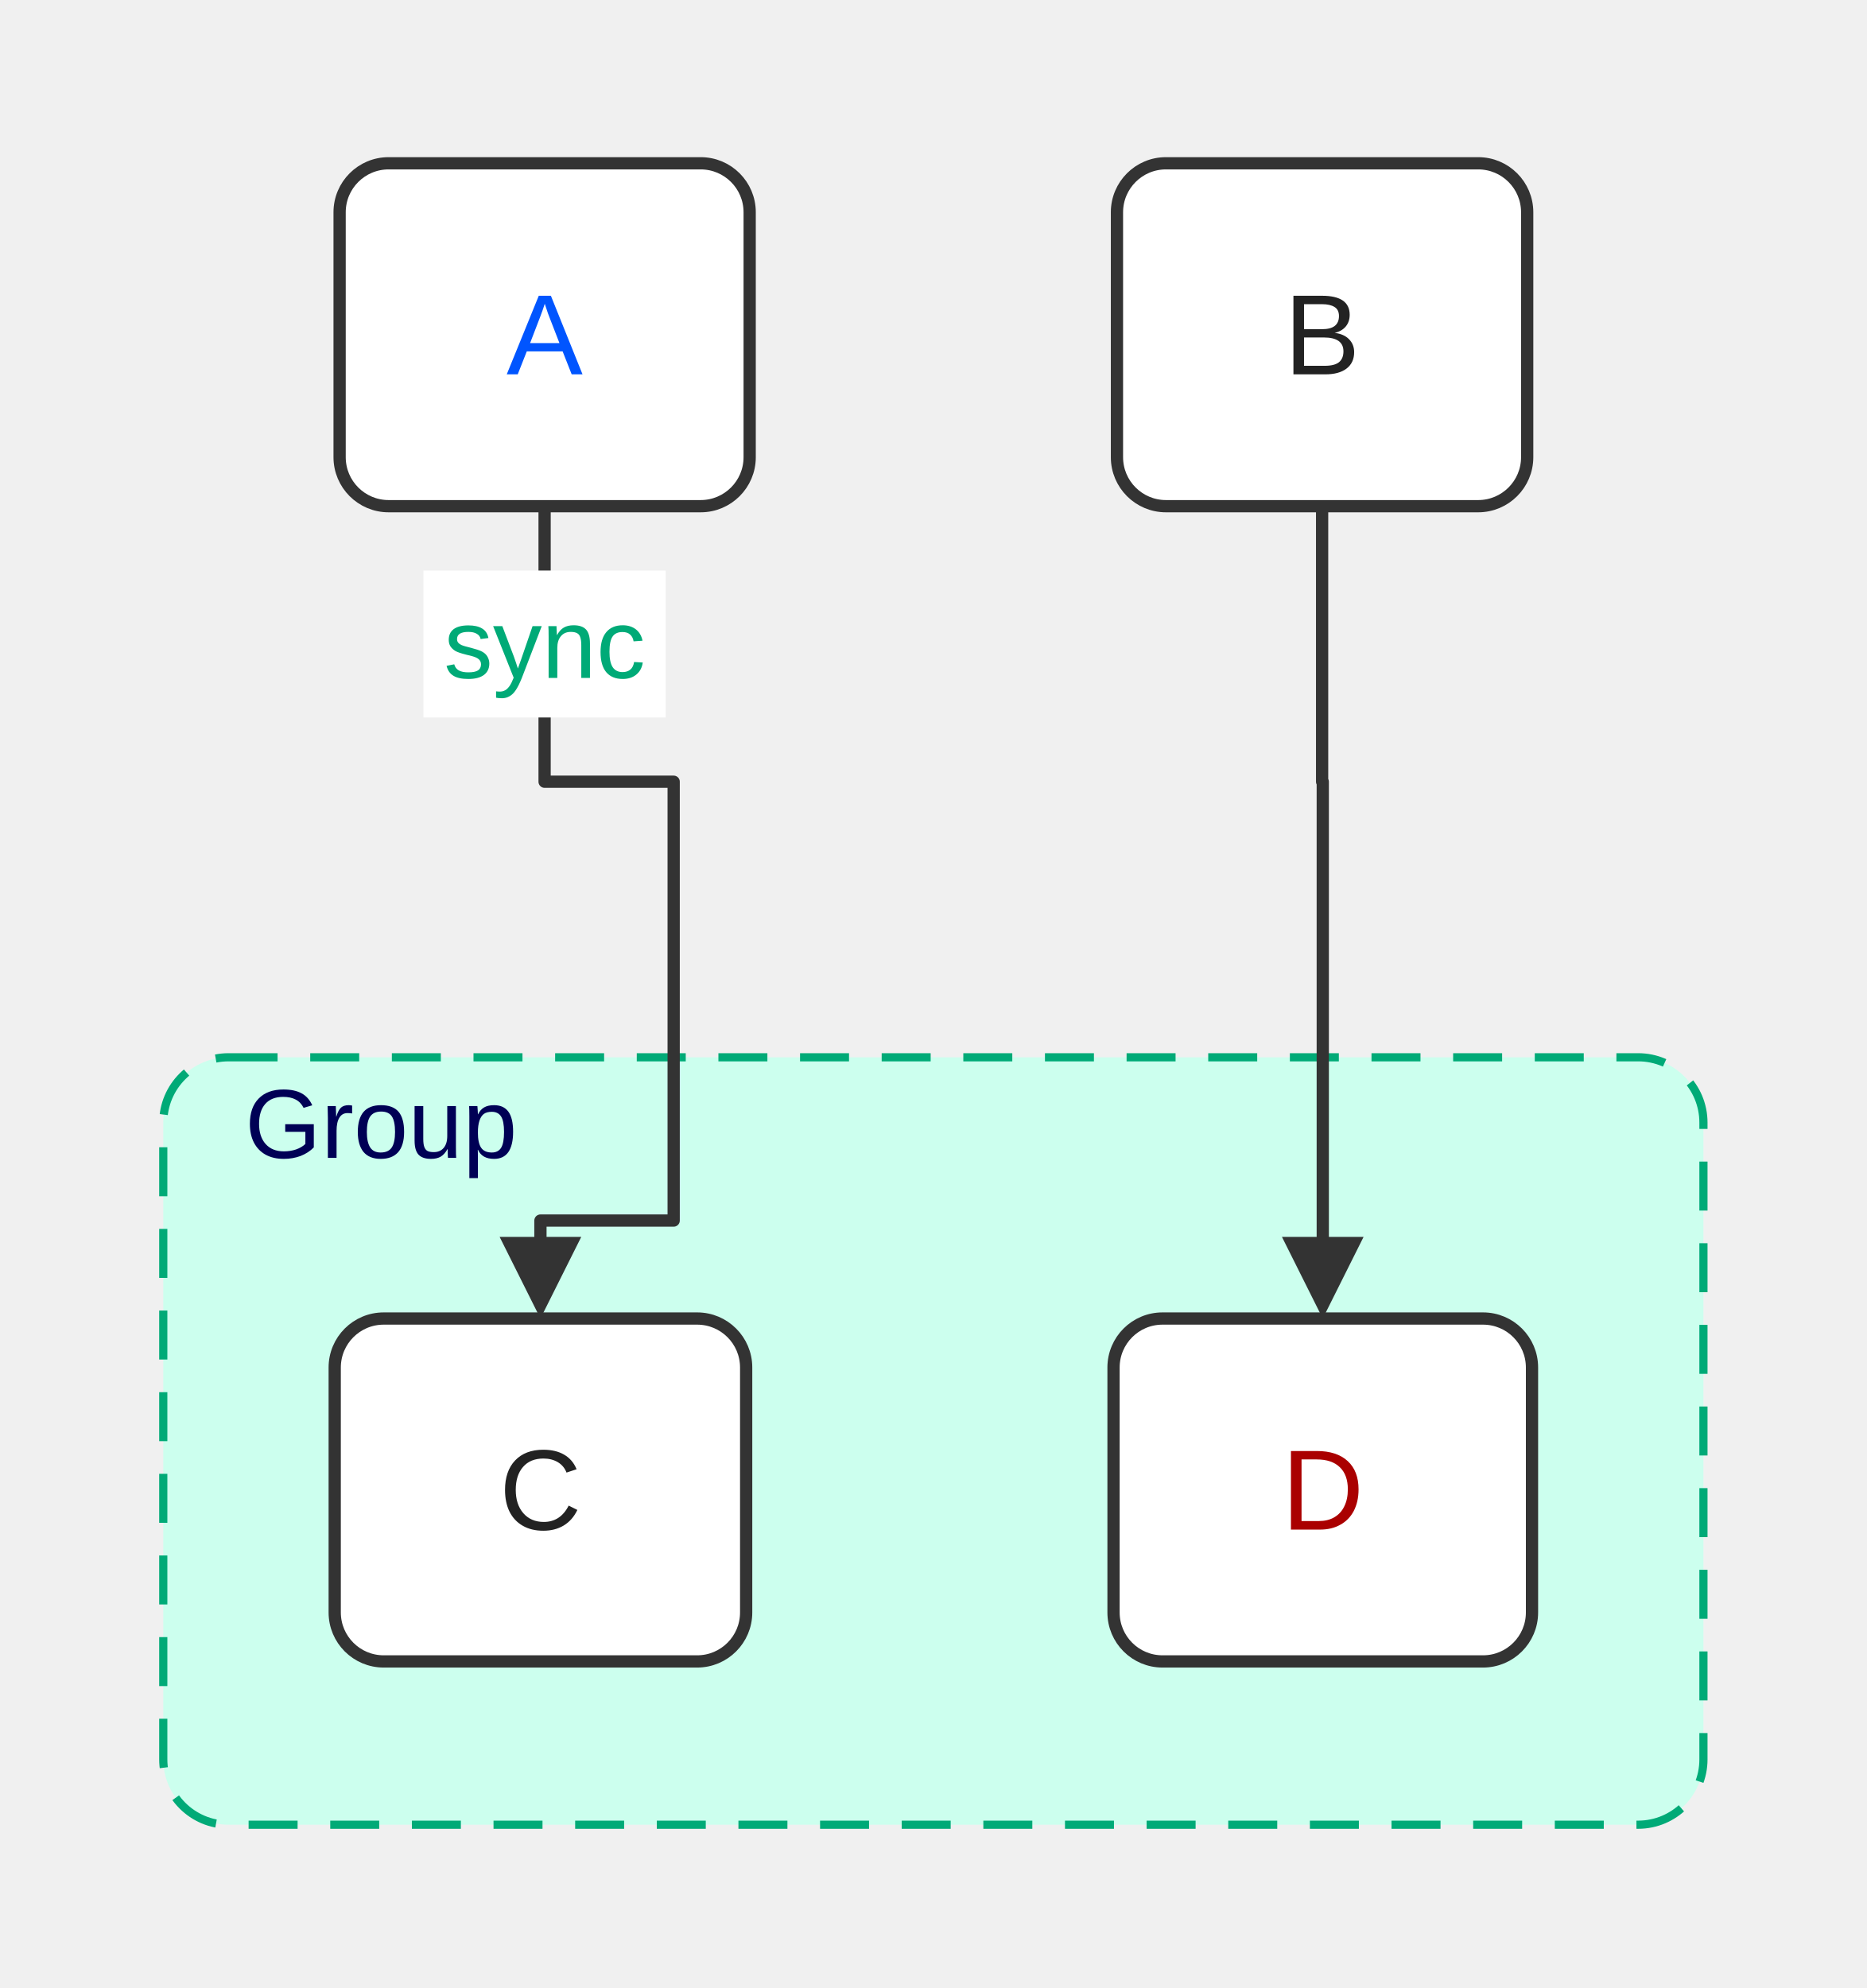
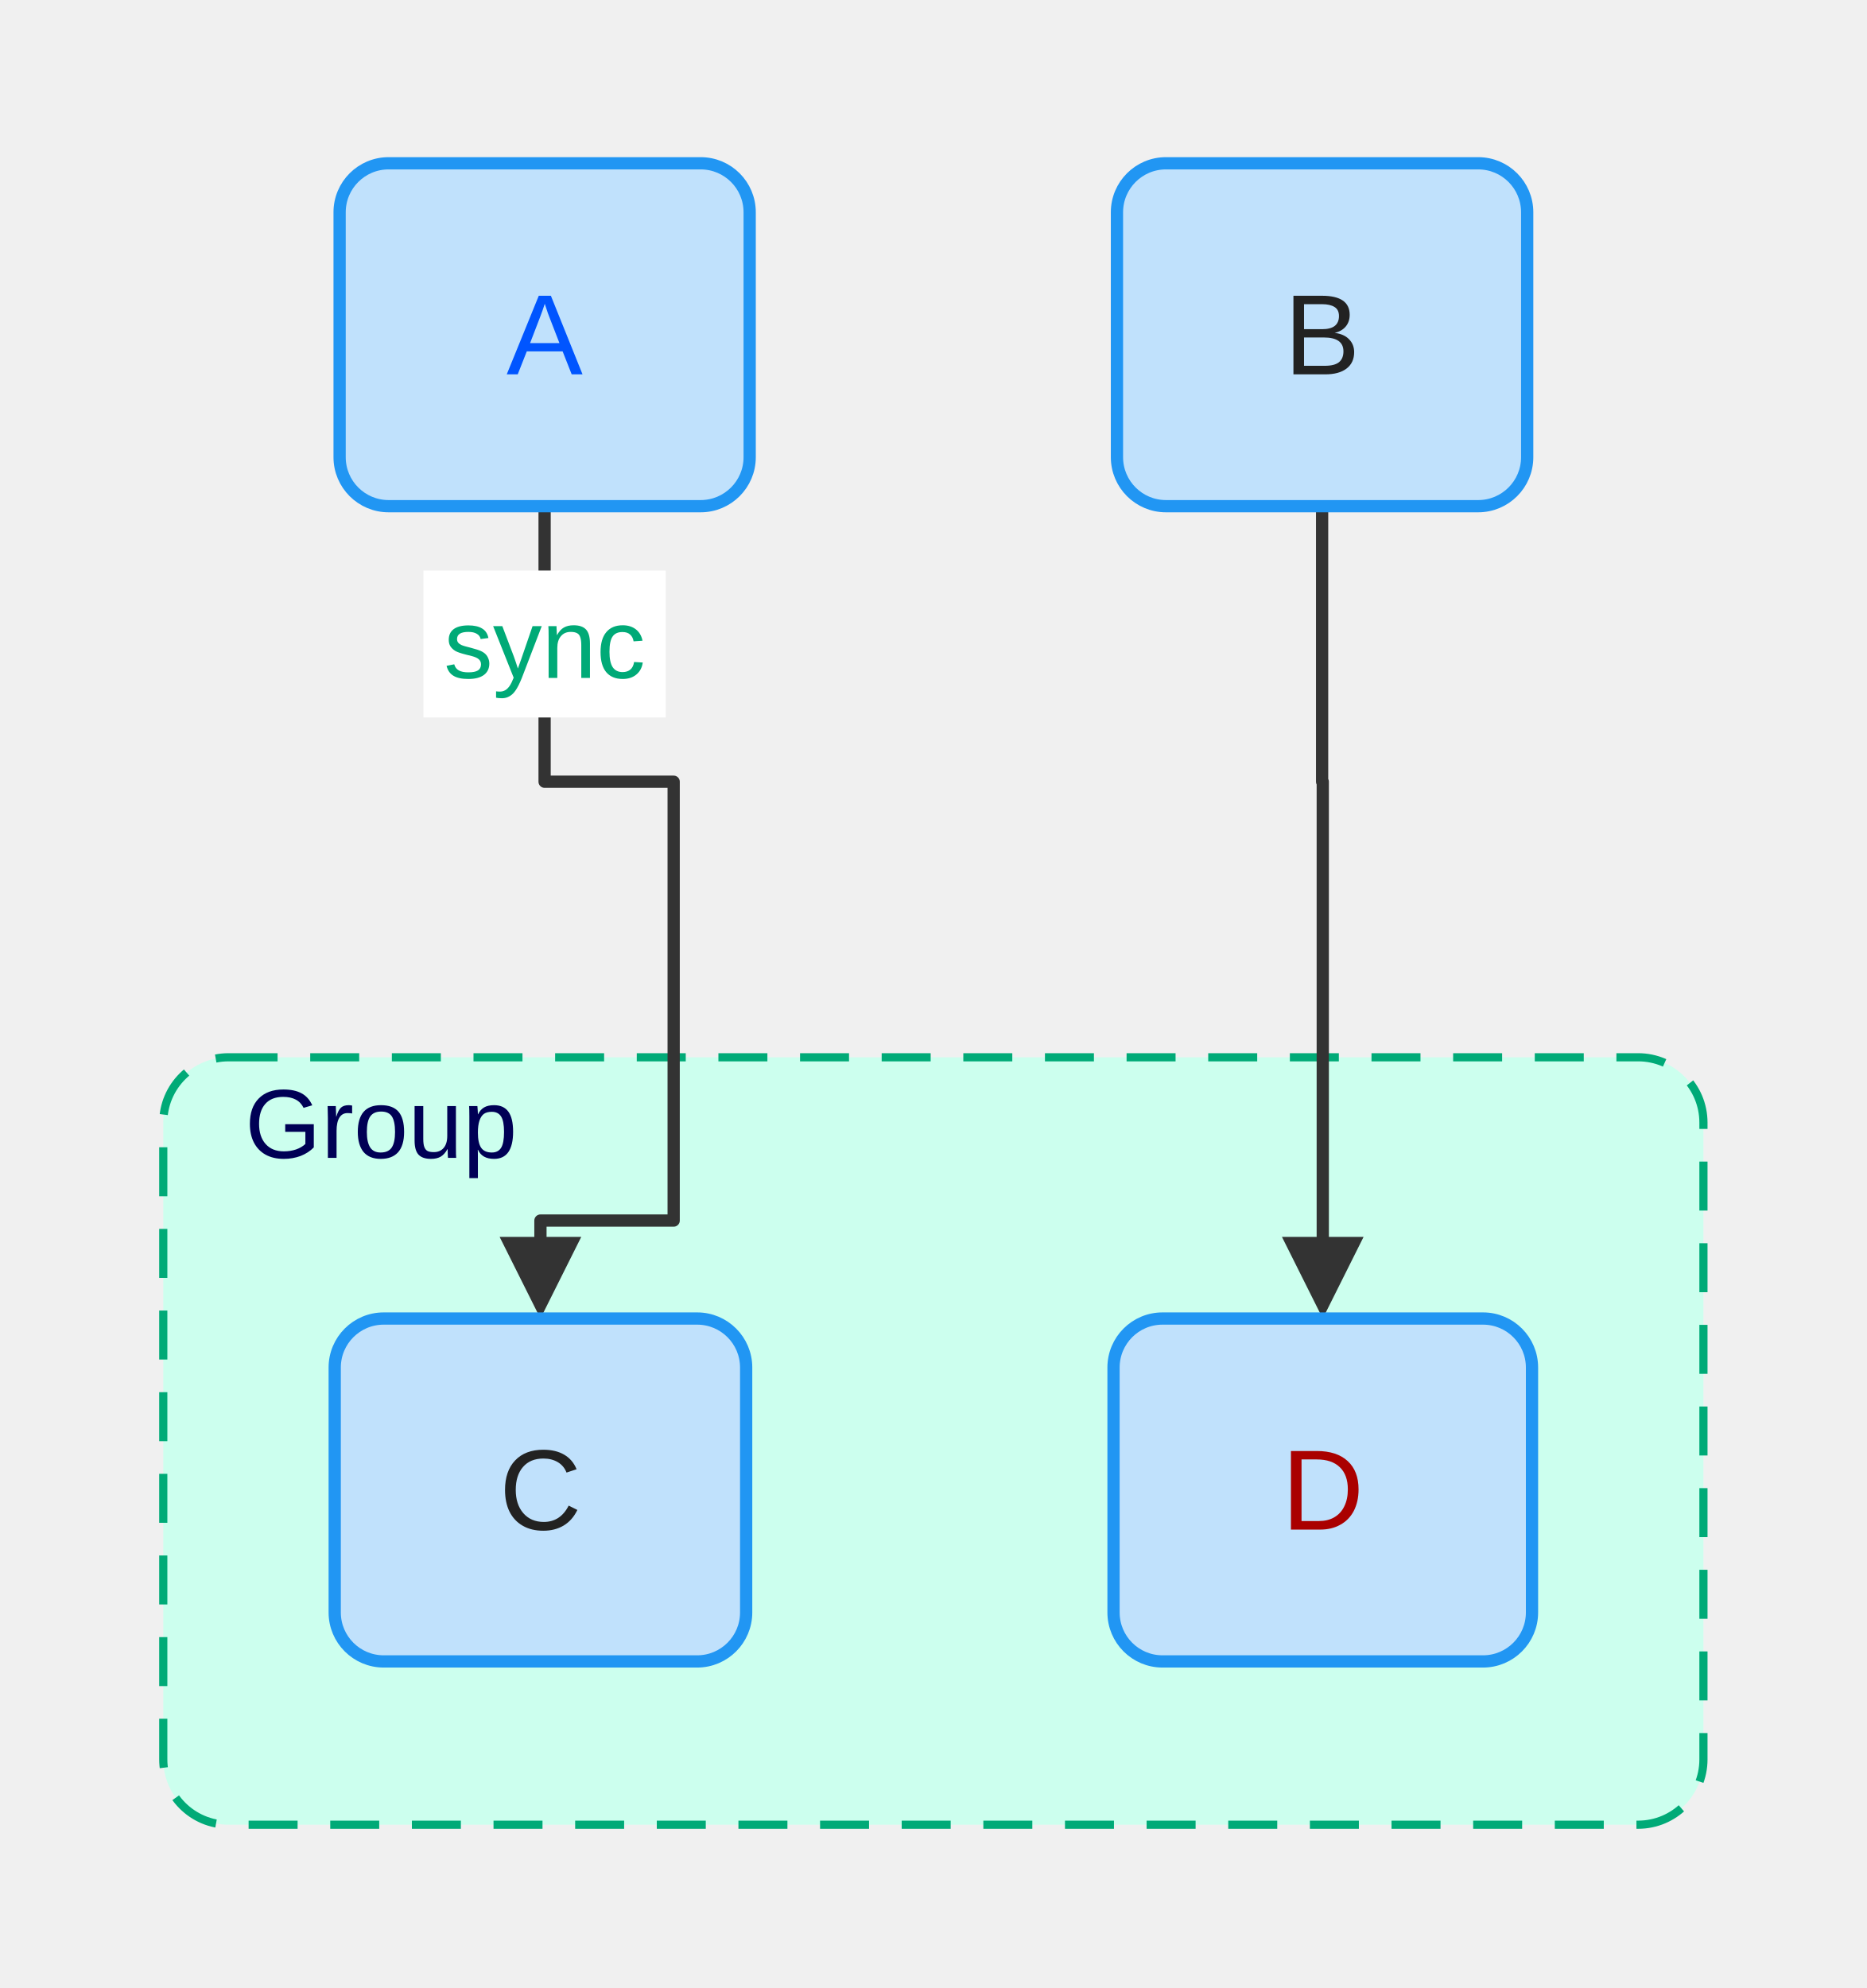
<svg xmlns="http://www.w3.org/2000/svg" width="228.66" height="243.50" viewBox="0 0 228.66 243.50">
  <defs>
    <marker id="arrow" viewBox="0 0 10 10" refX="6.00" refY="5" markerWidth="10" markerHeight="10" orient="auto" markerUnits="userSpaceOnUse">
      <path d="M0,0 L10,5 L0,10 Z" fill="#333" />
    </marker>
  </defs>
-   <g fill="none" stroke="#7a7a7a" stroke-width="1" stroke-linejoin="round">
+   <g fill="none" stroke="#88BDA4" stroke-width="1" stroke-linejoin="round">
    <rect x="20.00" y="129.50" width="188.66" height="94.00" rx="8" ry="8" fill="#cfe" stroke="#0a7" stroke-width="1" stroke-dasharray="6 4" />
  </g>
  <g fill="#3a3a3a" font-family="Arial, Helvetica, Liberation Sans, DejaVu Sans, sans-serif" font-size="12.00">
    <text x="30.00" y="133.50" fill="#005" text-anchor="start" dominant-baseline="hanging">Group</text>
  </g>
  <g fill="none" stroke-linecap="round" stroke-linejoin="round">
    <polyline points="66.71,62.00 66.71,95.75 82.52,95.75 82.52,129.50 82.52,149.50 66.20,149.50 66.20,157.50" stroke="#333" stroke-width="1.5" marker-end="url(#arrow)" />
    <polyline points="161.95,62.00 161.95,95.75 162.03,95.75 162.03,129.50 162.03,157.50" stroke="#333" stroke-width="1.5" marker-end="url(#arrow)" />
  </g>
  <g fill="#fff" stroke="none">
    <rect x="51.87" y="69.88" width="29.67" height="18.00" />
  </g>
  <g fill="#222" font-family="Arial, Helvetica, Liberation Sans, DejaVu Sans, sans-serif" font-size="12.00" text-anchor="middle" dominant-baseline="central">
    <text x="66.71" y="78.88" fill="#0a7">sync</text>
  </g>
  <g>
-     <rect x="41.60" y="20.00" width="50.23" height="42.00" rx="6" ry="6" fill="#fff" stroke="#333" stroke-width="1.5" />
+     <rect x="41.60" y="20.00" width="50.23" height="42.00" rx="6" ry="6" fill="#c0e1fc" stroke="#2196F3" stroke-width="1.5" />
    <text x="66.71" y="41.00" font-family="Arial, Helvetica, Liberation Sans, DejaVu Sans, sans-serif" font-size="14" fill="#0055ff" text-anchor="middle" dominant-baseline="central">A</text>
-     <rect x="136.82" y="20.00" width="50.25" height="42.00" rx="6" ry="6" fill="#fff" stroke="#333" stroke-width="1.5" />
+     <rect x="136.82" y="20.00" width="50.25" height="42.00" rx="6" ry="6" fill="#c0e1fc" stroke="#2196F3" stroke-width="1.5" />
    <text x="161.95" y="41.00" font-family="Arial, Helvetica, Liberation Sans, DejaVu Sans, sans-serif" font-size="14" fill="#222" text-anchor="middle" dominant-baseline="central">B</text>
-     <rect x="41.00" y="161.50" width="50.40" height="42.00" rx="6" ry="6" fill="#fff" stroke="#333" stroke-width="1.5" />
+     <rect x="41.00" y="161.50" width="50.40" height="42.00" rx="6" ry="6" fill="#c0e1fc" stroke="#2196F3" stroke-width="1.5" />
    <text x="66.20" y="182.50" font-family="Arial, Helvetica, Liberation Sans, DejaVu Sans, sans-serif" font-size="14" fill="#222" text-anchor="middle" dominant-baseline="central">C</text>
-     <rect x="136.40" y="161.50" width="51.26" height="42.00" rx="6" ry="6" fill="#fff" stroke="#333" stroke-width="1.5" />
+     <rect x="136.40" y="161.50" width="51.26" height="42.00" rx="6" ry="6" fill="#c0e1fc" stroke="#2196F3" stroke-width="1.5" />
    <text x="162.03" y="182.50" font-family="Arial, Helvetica, Liberation Sans, DejaVu Sans, sans-serif" font-size="14" fill="#a00" text-anchor="middle" dominant-baseline="central">D</text>
  </g>
</svg>
